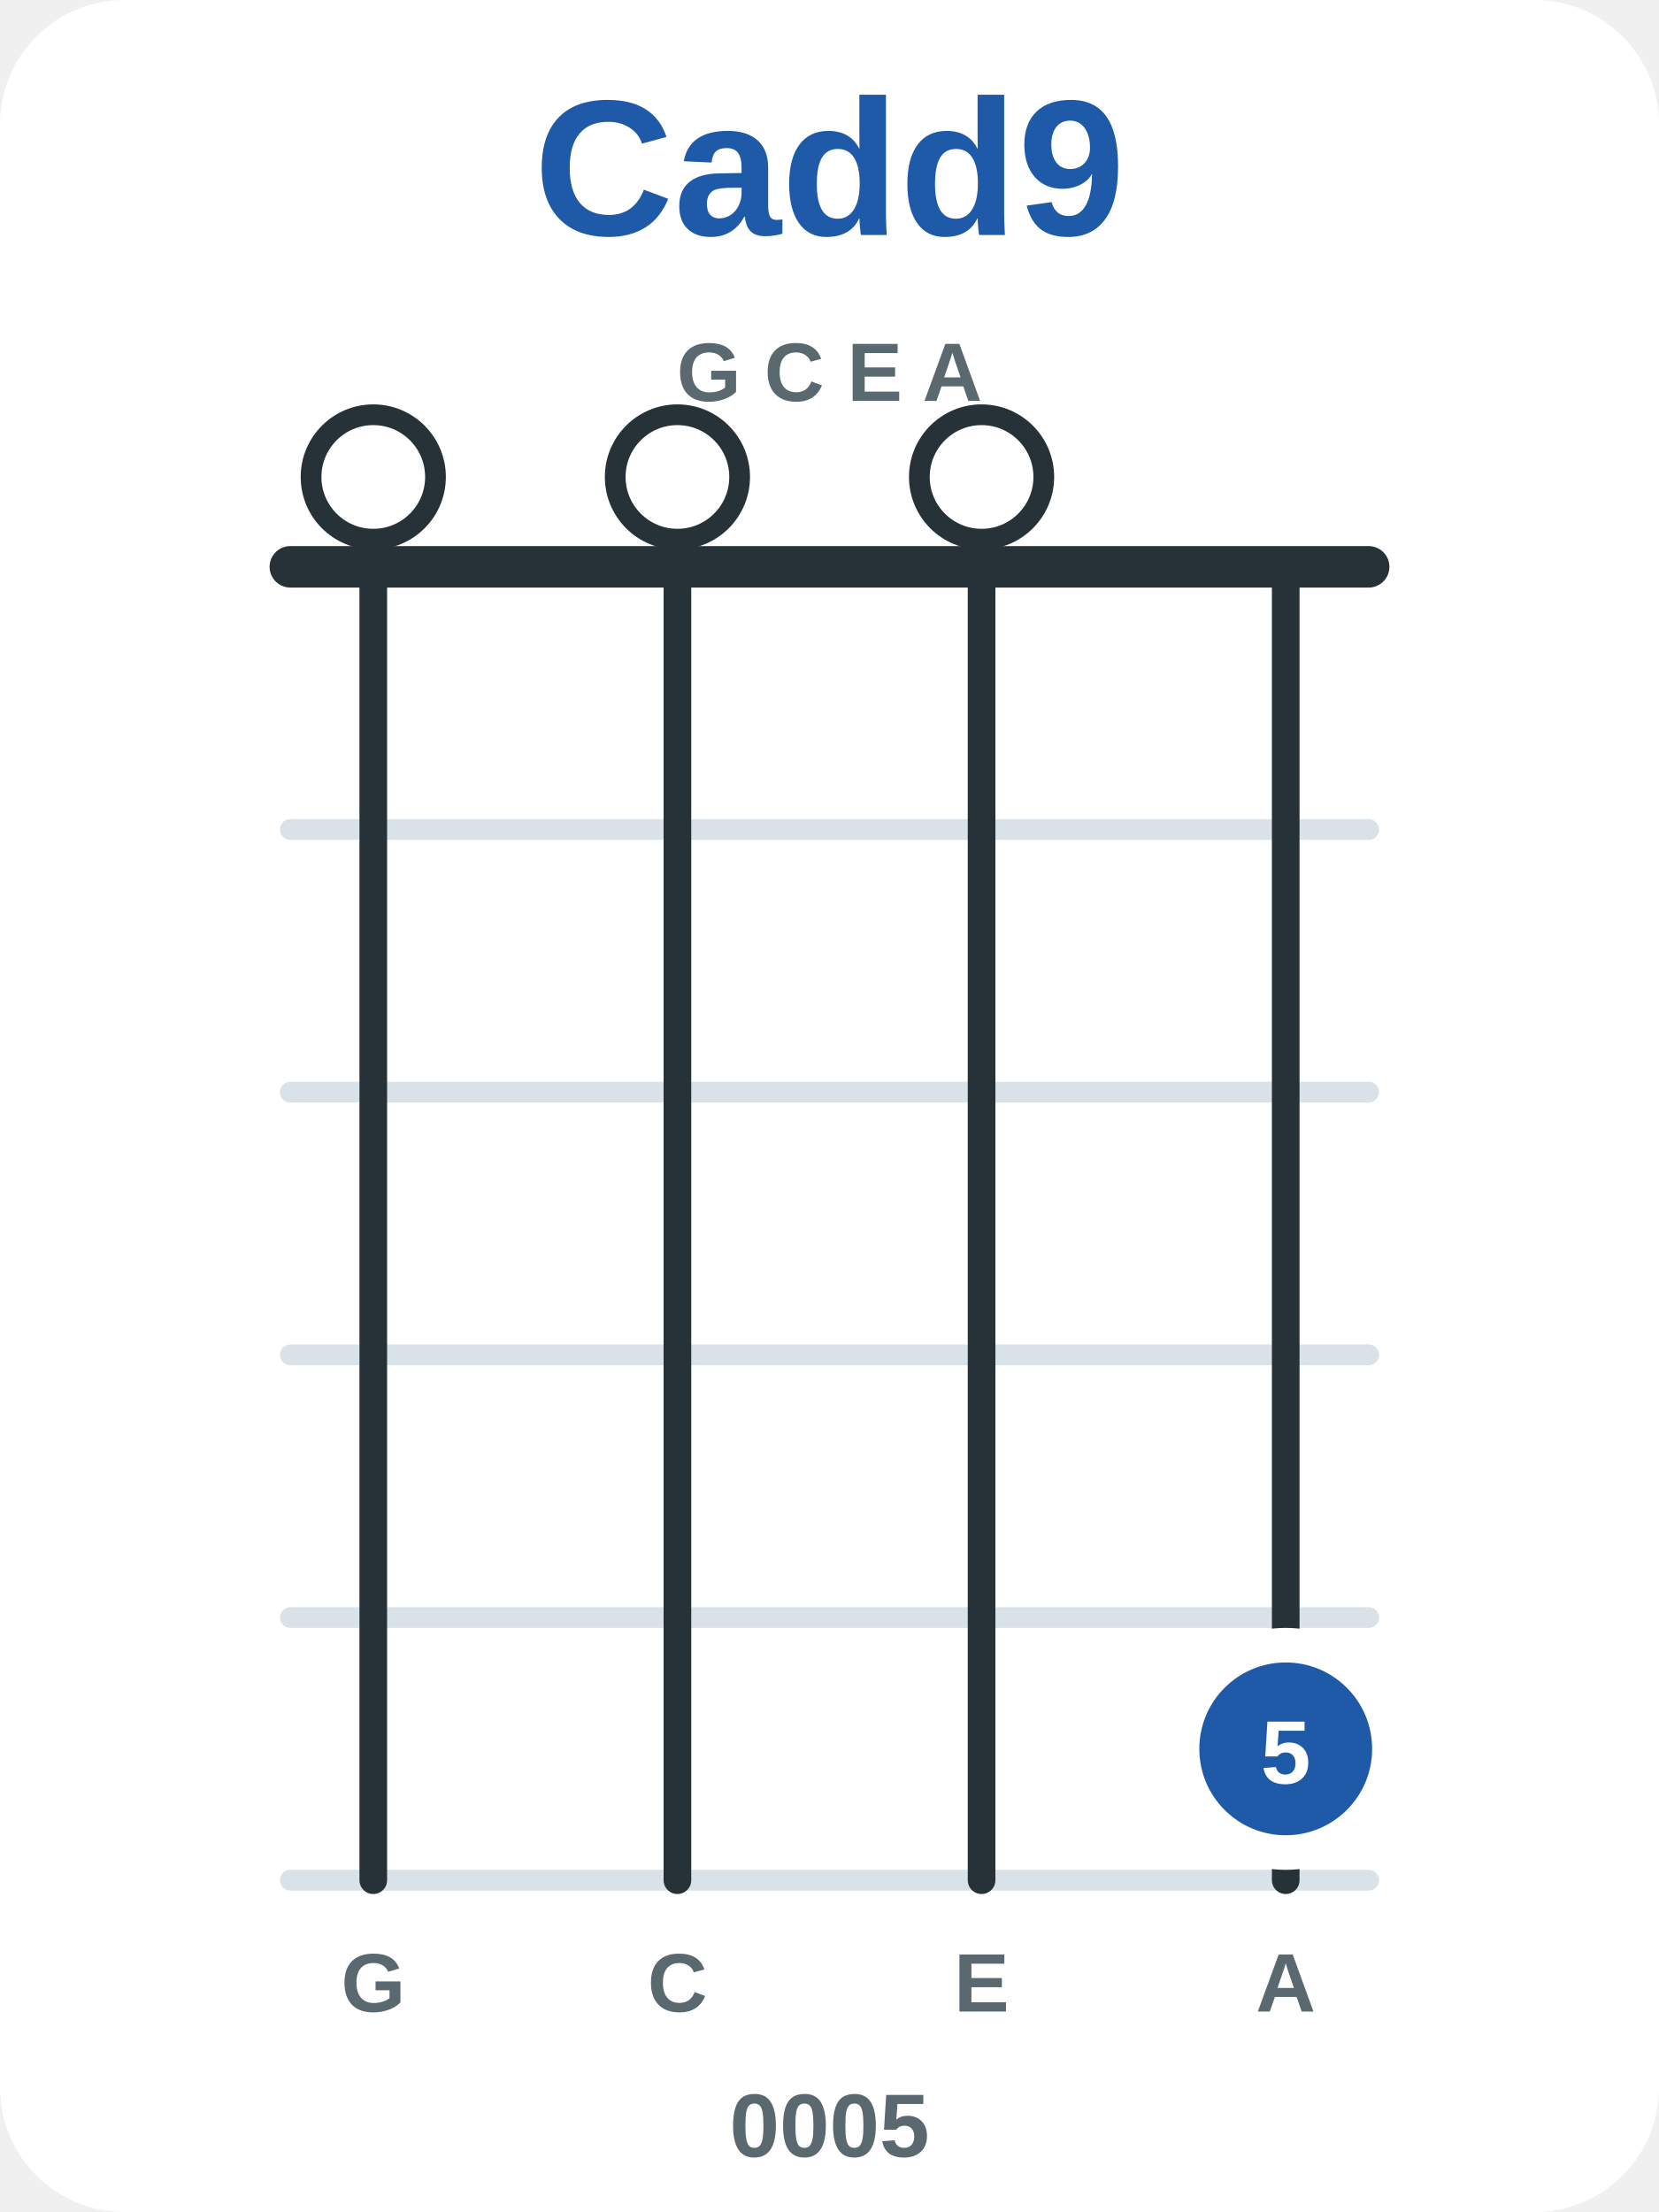
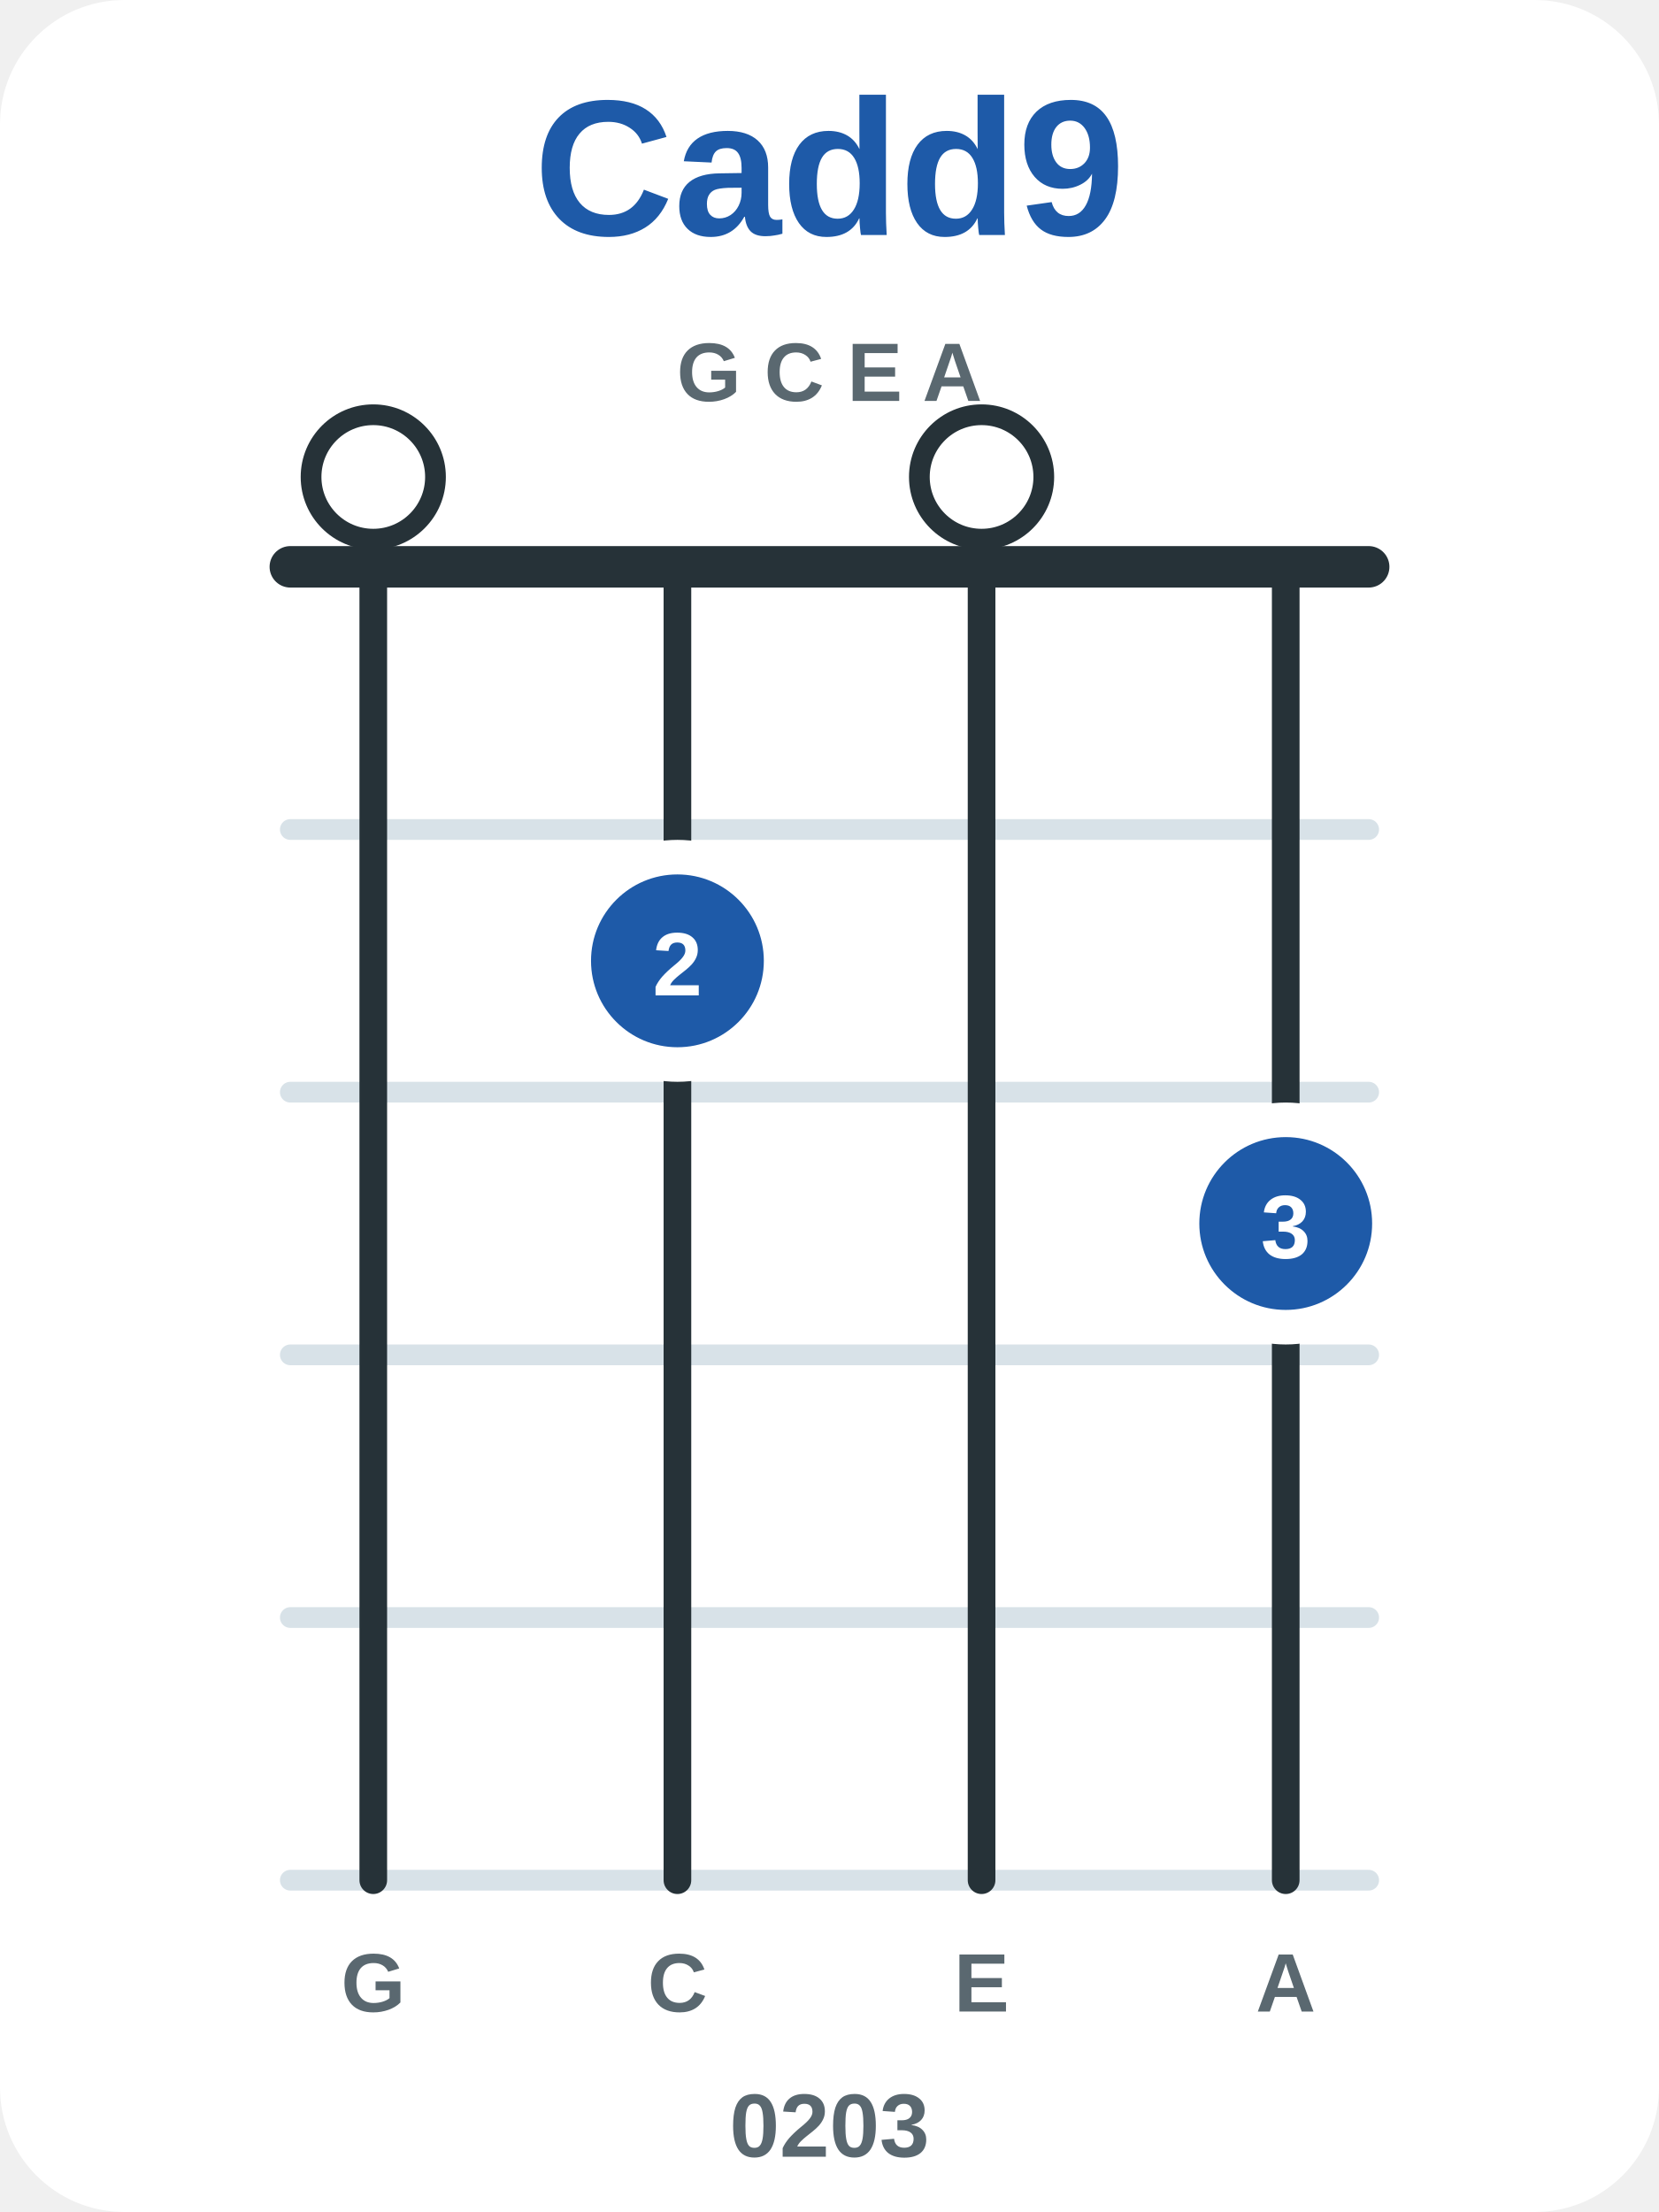
<svg xmlns="http://www.w3.org/2000/svg" width="240" height="320" viewBox="0 0 240 320" role="img" aria-label="Cadd9 ukulele fingering, vertical strings">
  <rect width="240" height="320" rx="18" fill="#FFFFFF" />
  <text x="120" y="34" text-anchor="middle" font-family="Hiragino Sans, Arial, sans-serif" font-size="28" font-weight="700" fill="#1E5AA8">Cadd9</text>
  <text x="120" y="58" text-anchor="middle" font-family="Hiragino Sans, Arial, sans-serif" font-size="12" font-weight="600" fill="#5A6870">G C E A</text>
  <g stroke="#D8E2E8" stroke-width="3" stroke-linecap="round">
    <line x1="42" y1="82" x2="198" y2="82" />
    <line x1="42" y1="120" x2="198" y2="120" />
    <line x1="42" y1="158" x2="198" y2="158" />
    <line x1="42" y1="196" x2="198" y2="196" />
    <line x1="42" y1="234" x2="198" y2="234" />
    <line x1="42" y1="272" x2="198" y2="272" />
  </g>
  <line x1="42" y1="82" x2="198" y2="82" stroke="#263238" stroke-width="6" stroke-linecap="round" />
  <g stroke="#263238" stroke-width="4" stroke-linecap="round">
    <line x1="54" y1="82" x2="54" y2="272" />
    <line x1="98" y1="82" x2="98" y2="272" />
    <line x1="142" y1="82" x2="142" y2="272" />
    <line x1="186" y1="82" x2="186" y2="272" />
  </g>
  <g font-family="Hiragino Sans, Arial, sans-serif" font-size="12" font-weight="700" fill="#5A6870" text-anchor="middle">
    <text x="54" y="291">G</text>
    <text x="98" y="291">C</text>
    <text x="142" y="291">E</text>
    <text x="186" y="291">A</text>
  </g>
  <circle cx="54" cy="69" r="9" fill="#FFFFFF" stroke="#263238" stroke-width="3" />
-   <circle cx="98" cy="69" r="9" fill="#FFFFFF" stroke="#263238" stroke-width="3" />
  <circle cx="142" cy="69" r="9" fill="#FFFFFF" stroke="#263238" stroke-width="3" />
-   <circle cx="186" cy="253" r="15" fill="#1E5AA8" stroke="#FFFFFF" stroke-width="5" />
+   <circle cx="98" cy="139" r="15" fill="#1E5AA8" stroke="#FFFFFF" stroke-width="5" />
+   <circle cx="186" cy="177" r="15" fill="#1E5AA8" stroke="#FFFFFF" stroke-width="5" />
  <g font-family="Hiragino Sans, Arial, sans-serif" font-size="13" font-weight="700" fill="#FFFFFF" text-anchor="middle">
-     <text x="186" y="258">5</text>
+     <text x="98" y="144">2</text>
+     <text x="186" y="182">3</text>
  </g>
-   <text x="120" y="312" text-anchor="middle" font-family="Hiragino Sans, Arial, sans-serif" font-size="13" font-weight="600" fill="#5A6870">0005</text>
+   <text x="120" y="312" text-anchor="middle" font-family="Hiragino Sans, Arial, sans-serif" font-size="13" font-weight="600" fill="#5A6870">0203</text>
</svg>
